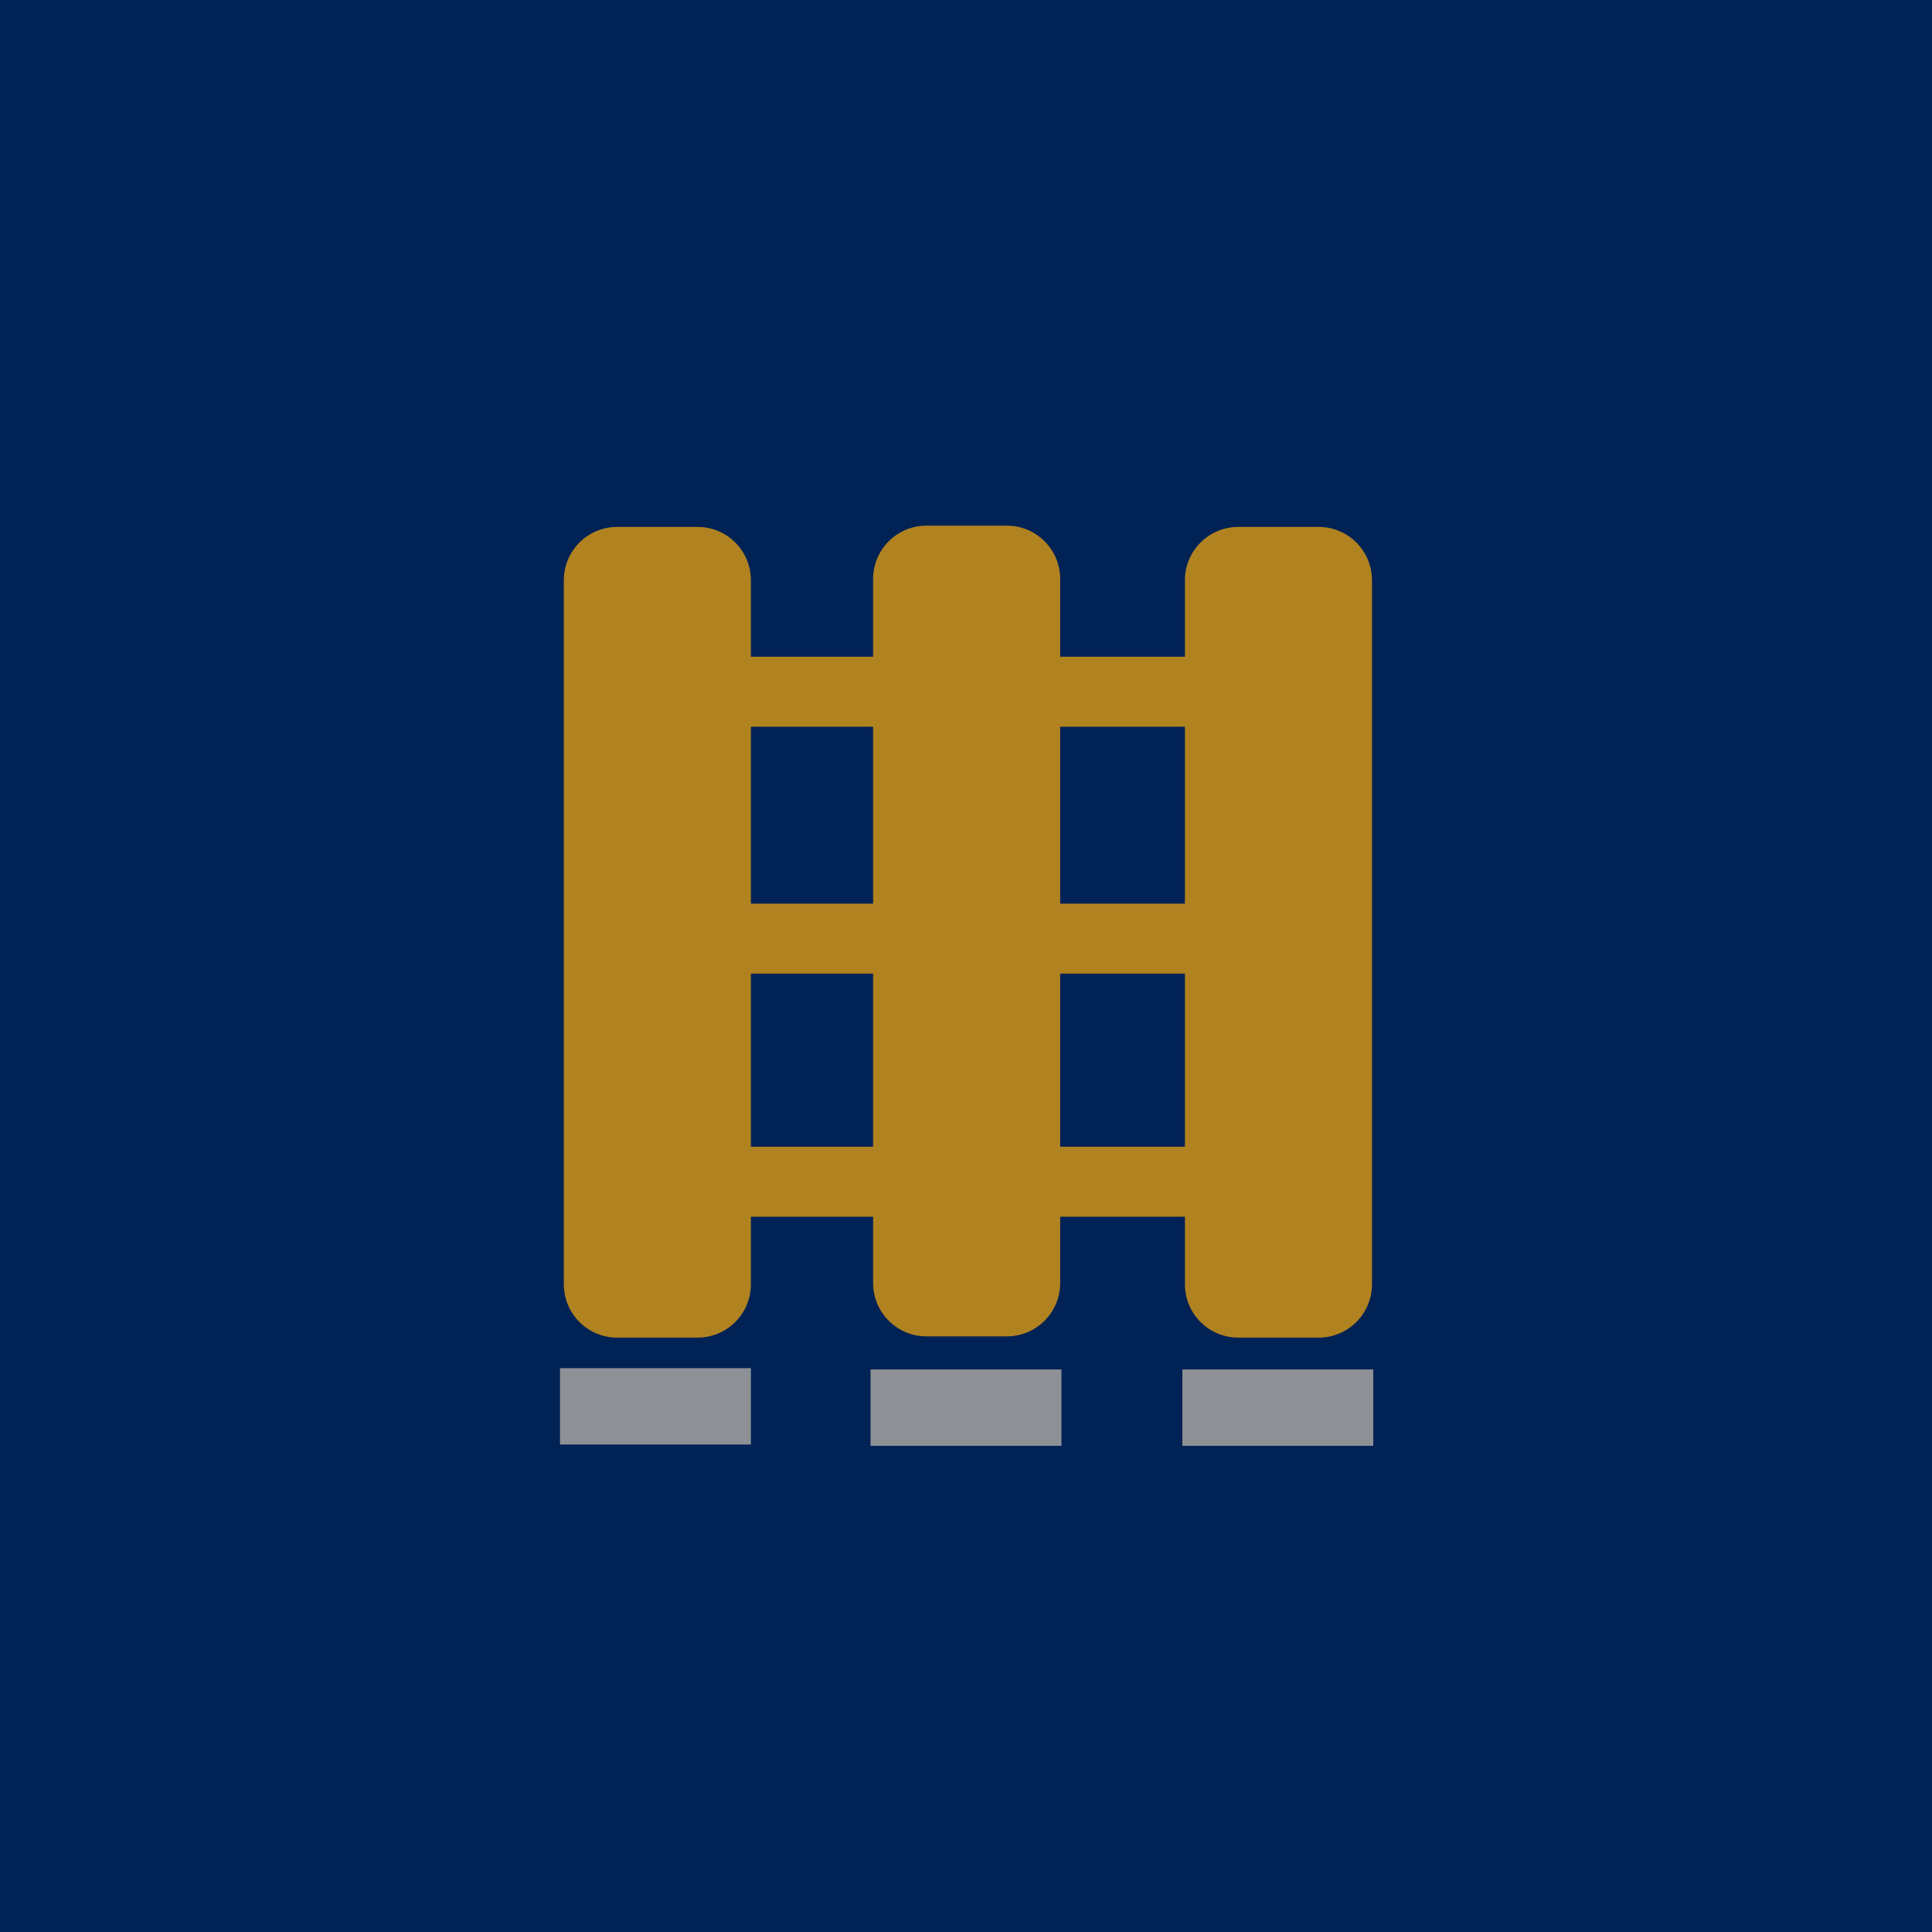
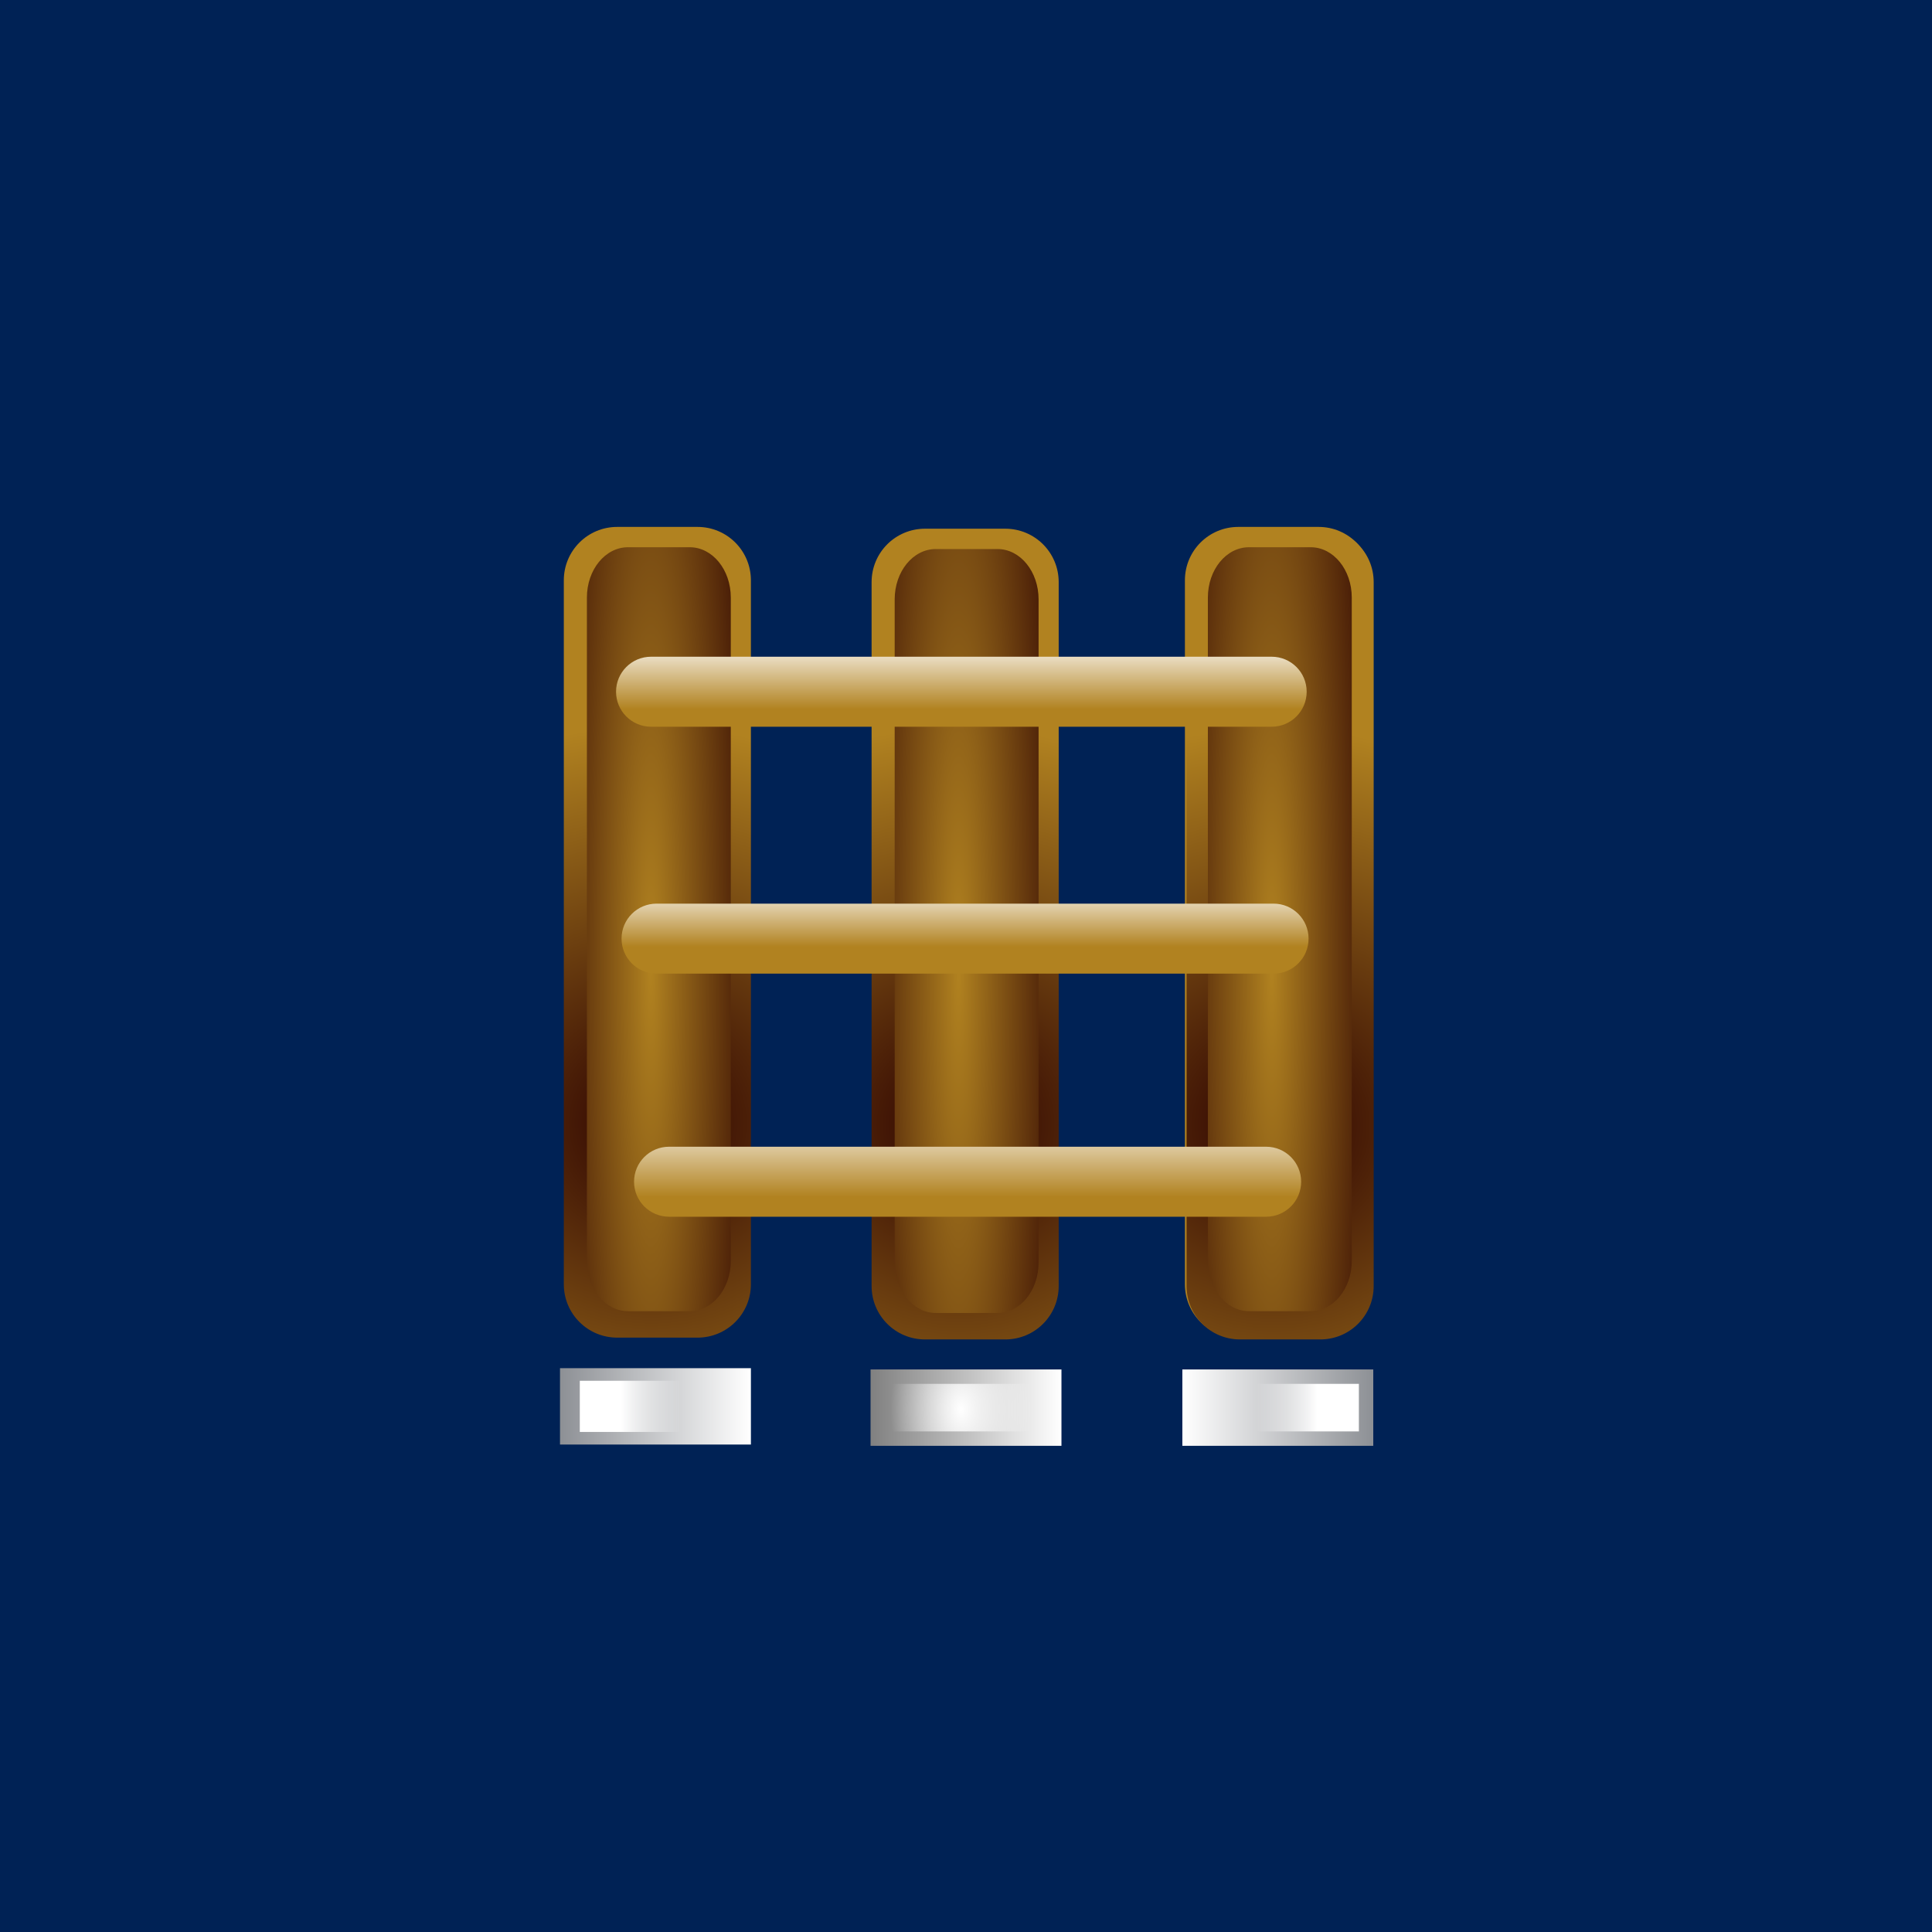
- <svg xmlns="http://www.w3.org/2000/svg" version="1.1" id="svg1" width="1024" height="1024" viewBox="0 0 1024 1024">
+ <svg xmlns="http://www.w3.org/2000/svg" xmlns:xlink="http://www.w3.org/1999/xlink" version="1.1" id="svg1" width="1024" height="1024" viewBox="0 0 1024 1024">
  <defs id="defs1">
-     </defs>
+     <linearGradient id="linearGradient59">
+       <stop style="stop-color:#8d9095;stop-opacity:1;" offset="0" id="stop59" />
+       <stop style="stop-color:#ffffff;stop-opacity:1;" offset="1" id="stop60" />
+     </linearGradient>
+     <linearGradient id="linearGradient57">
+       <stop style="stop-color:#ffffff;stop-opacity:1;" offset="0" id="stop58" />
+       <stop style="stop-color:#8d9095;stop-opacity:1;" offset="1" id="stop57" />
+     </linearGradient>
+     <linearGradient id="linearGradient55">
+       <stop style="stop-color:#808080;stop-opacity:1;" offset="0" id="stop55" />
+       <stop style="stop-color:#ffffff;stop-opacity:1;" offset="1" id="stop56" />
+     </linearGradient>
+     <linearGradient id="linearGradient50">
+       <stop style="stop-color:#b18220;stop-opacity:1" offset="0" id="stop50" />
+       <stop style="stop-color:#2b0000;stop-opacity:1;" offset="1" id="stop49" />
+     </linearGradient>
+     <linearGradient id="linearGradient46">
+       <stop style="stop-color:#ffffff;stop-opacity:1;" offset="0" id="stop46" />
+       <stop style="stop-color:#ffffff;stop-opacity:0;" offset="1" id="stop47" />
+     </linearGradient>
+     <linearGradient id="linearGradient41">
+       <stop style="stop-color:#ffffff;stop-opacity:1;" offset="0" id="stop41" />
+       <stop style="stop-color:#ffffff;stop-opacity:0;" offset="1" id="stop42" />
+     </linearGradient>
+     <linearGradient id="linearGradient39">
+       <stop style="stop-color:#ffffff;stop-opacity:1;" offset="0" id="stop39" />
+       <stop style="stop-color:#ffffff;stop-opacity:0;" offset="1" id="stop40" />
+     </linearGradient>
+     <linearGradient id="linearGradient25">
+       <stop style="stop-color:#2b0000;stop-opacity:1;" offset="0" id="stop25" />
+       <stop style="stop-color:#2b0000;stop-opacity:0;" offset="1" id="stop26" />
+     </linearGradient>
+     <linearGradient id="linearGradient17">
+       <stop style="stop-color:#2b0000;stop-opacity:1" offset="0" id="stop17" />
+       <stop style="stop-color:#b18220;stop-opacity:1" offset="1" id="stop18" />
+     </linearGradient>
+     <linearGradient id="linearGradient10">
+       <stop style="stop-color:#b18220;stop-opacity:1;" offset="0" id="stop10" />
+       <stop style="stop-color:#ffffff;stop-opacity:1" offset="1" id="stop11" />
+     </linearGradient>
+     <radialGradient xlink:href="#linearGradient17" id="radialGradient18" cx="422.245" cy="454.727" fx="422.245" fy="454.727" r="49.581" gradientTransform="matrix(-1.0476902e-6,4.25226,-4.333333,-1.0859251e-8,2315.826,-1200.206)" gradientUnits="userSpaceOnUse" />
+     <radialGradient xlink:href="#linearGradient17" id="radialGradient21" gradientUnits="userSpaceOnUse" gradientTransform="matrix(-1.0476902e-6,4.25226,-4.333333,-1.0859251e-8,2315.826,-1200.206)" cx="422.245" cy="454.727" fx="422.245" fy="454.727" r="49.581" />
+     <radialGradient xlink:href="#linearGradient17" id="radialGradient23" gradientUnits="userSpaceOnUse" gradientTransform="matrix(-1.0476902e-6,4.25226,-4.333333,-1.0859251e-8,2315.826,-1200.206)" cx="422.245" cy="454.727" fx="422.245" fy="454.727" r="49.581" />
+     <radialGradient xlink:href="#linearGradient25" id="radialGradient26" cx="320.54" cy="516.879" fx="320.54" fy="516.879" r="202.729" gradientTransform="matrix(0.3529305,0,0,1.008033,207.4118,-3.969397)" gradientUnits="userSpaceOnUse" />
+     <linearGradient xlink:href="#linearGradient10" id="linearGradient27" x1="510.384" y1="375.871" x2="510.384" y2="337.712" gradientUnits="userSpaceOnUse" />
+     <linearGradient xlink:href="#linearGradient10" id="linearGradient28" gradientUnits="userSpaceOnUse" x1="511.338" y1="501.798" x2="511.338" y2="466.5" />
+     <linearGradient xlink:href="#linearGradient10" id="linearGradient29" gradientUnits="userSpaceOnUse" x1="510.384" y1="634.402" x2="510.384" y2="587.657" />
+     <linearGradient xlink:href="#linearGradient39" id="linearGradient40" x1="329.126" y1="746.019" x2="360.608" y2="746.019" gradientUnits="userSpaceOnUse" />
+     <linearGradient xlink:href="#linearGradient41" id="linearGradient42" x1="698.32" y1="748.881" x2="665.884" y2="748.881" gradientUnits="userSpaceOnUse" />
+     <radialGradient xlink:href="#linearGradient46" id="radialGradient47" cx="509.43" cy="749.065" fx="509.43" fy="749.065" r="42.007" gradientTransform="matrix(0,-1.362614,0.8905413,0,-157.643,1441.129)" gradientUnits="userSpaceOnUse" />
+     <radialGradient xlink:href="#linearGradient50" id="radialGradient49" gradientUnits="userSpaceOnUse" gradientTransform="matrix(0.4079964,0,0,2.910751,186.2774,-985.5336)" cx="383.802" cy="515.875" fx="383.802" fy="515.875" r="202.729" />
+     <radialGradient xlink:href="#linearGradient50" id="radialGradient52" gradientUnits="userSpaceOnUse" gradientTransform="matrix(0.4079964,0,0,2.910751,186.2774,-985.5336)" cx="383.802" cy="515.875" fx="383.802" fy="515.875" r="202.729" />
+     <radialGradient xlink:href="#linearGradient50" id="radialGradient54" gradientUnits="userSpaceOnUse" gradientTransform="matrix(0.4079964,0,0,2.910751,186.2774,-985.5336)" cx="383.802" cy="515.875" fx="383.802" fy="515.875" r="202.729" />
+     <linearGradient xlink:href="#linearGradient55" id="linearGradient56" x1="461.407" y1="746.076" x2="562.593" y2="746.076" gradientUnits="userSpaceOnUse" />
+     <linearGradient xlink:href="#linearGradient57" id="linearGradient58" x1="626.677" y1="746.076" x2="727.863" y2="746.076" gradientUnits="userSpaceOnUse" />
+     <linearGradient xlink:href="#linearGradient59" id="linearGradient60" x1="296.812" y1="745.402" x2="397.998" y2="745.402" gradientUnits="userSpaceOnUse" />
+   </defs>
  <rect style="fill:#002255" id="rect2" width="1119.983" height="1094.225" x="-45.791" y="-22.896" ry="20.237" />
  <g id="layer1">
-     <path style="opacity:1;fill:#b18220;fill-opacity:1" id="rect1" width="99.162" height="429.702" x="298.835" y="279.273" d="m 327.167,279.273 h 42.498 c 15.696,0 28.332,12.636 28.332,28.332 v 373.038 c 0,15.696 -12.636,28.332 -28.332,28.332 h -42.498 c -15.696,0 -28.332,-12.636 -28.332,-28.332 V 307.605 c 0,-15.696 12.636,-28.332 28.332,-28.332 z" ry="28.332" />
+     <path style="opacity:1;fill:url(#radialGradient18);fill-opacity:1" id="rect1" width="99.162" height="429.702" x="298.835" y="279.273" d="m 327.167,279.273 h 42.498 c 15.696,0 28.332,12.636 28.332,28.332 v 373.038 c 0,15.696 -12.636,28.332 -28.332,28.332 h -42.498 c -15.696,0 -28.332,-12.636 -28.332,-28.332 V 307.605 c 0,-15.696 12.636,-28.332 28.332,-28.332 z" ry="28.332" />
+     <path style="opacity:1;fill:url(#radialGradient21);fill-opacity:1" id="path20" width="99.162" height="429.702" x="298.835" y="279.273" d="m 327.167,279.273 h 42.498 c 15.696,0 28.332,12.636 28.332,28.332 v 373.038 c 0,15.696 -12.636,28.332 -28.332,28.332 h -42.498 c -15.696,0 -28.332,-12.636 -28.332,-28.332 V 307.605 c 0,-15.696 12.636,-28.332 28.332,-28.332 z" ry="28.332" transform="translate(163.132,0.9539886)" />
    <path style="opacity:1;fill:#b18220;fill-opacity:1" id="path5" width="99.162" height="429.702" x="298.835" y="279.273" d="m 327.167,279.273 h 42.498 c 15.696,0 28.332,12.636 28.332,28.332 v 373.038 c 0,15.696 -12.636,28.332 -28.332,28.332 h -42.498 c -15.696,0 -28.332,-12.636 -28.332,-28.332 V 307.605 c 0,-15.696 12.636,-28.332 28.332,-28.332 z" ry="28.332" transform="translate(329.191)" />
-     <path style="opacity:1;fill:#b18220;fill-opacity:1" id="path6" width="99.162" height="429.702" x="298.835" y="279.273" d="m 327.167,279.273 h 42.498 c 15.696,0 28.332,12.636 28.332,28.332 v 373.038 c 0,15.696 -12.636,28.332 -28.332,28.332 h -42.498 c -15.696,0 -28.332,-12.636 -28.332,-28.332 V 307.605 c 0,-15.696 12.636,-28.332 28.332,-28.332 z" ry="28.332" transform="translate(163.921,-0.6745718)" />
+     <path style="opacity:1;fill:url(#radialGradient23);fill-opacity:1" id="path21" width="99.162" height="429.702" x="298.835" y="279.273" d="m 327.167,279.273 h 42.498 c 15.696,0 28.332,12.636 28.332,28.332 v 373.038 c 0,15.696 -12.636,28.332 -28.332,28.332 h -42.498 c -15.696,0 -28.332,-12.636 -28.332,-28.332 V 307.605 c 0,-15.696 12.636,-28.332 28.332,-28.332 z" ry="28.332" transform="translate(330.08,0.9539886)" />
+     <g id="g23" style="fill-opacity:1;fill:url(#radialGradient26)">
+       <path style="opacity:1;fill:url(#radialGradient49);fill-opacity:1" id="path3" width="99.162" height="429.702" x="298.835" y="279.273" d="m 327.167,279.273 h 42.498 c 15.696,0 28.332,12.636 28.332,28.332 v 373.038 c 0,15.696 -12.636,28.332 -28.332,28.332 h -42.498 c -15.696,0 -28.332,-12.636 -28.332,-28.332 V 307.605 c 0,-15.696 12.636,-28.332 28.332,-28.332 z" ry="28.332" transform="matrix(0.769108,0,0,0.942277,244.3675,27.84774)" />
+       <path style="opacity:1;fill:url(#radialGradient52);fill-opacity:1" id="path51" width="99.162" height="429.702" x="298.835" y="279.273" d="m 327.167,279.273 h 42.498 c 15.696,0 28.332,12.636 28.332,28.332 v 373.038 c 0,15.696 -12.636,28.332 -28.332,28.332 h -42.498 c -15.696,0 -28.332,-12.636 -28.332,-28.332 V 307.605 c 0,-15.696 12.636,-28.332 28.332,-28.332 z" ry="28.332" transform="matrix(0.769108,0,0,0.942277,81.23545,26.89375)" />
+       <path style="opacity:1;fill:url(#radialGradient54);fill-opacity:1" id="path53" width="99.162" height="429.702" x="298.835" y="279.273" d="m 327.167,279.273 h 42.498 c 15.696,0 28.332,12.636 28.332,28.332 v 373.038 c 0,15.696 -12.636,28.332 -28.332,28.332 h -42.498 c -15.696,0 -28.332,-12.636 -28.332,-28.332 V 307.605 c 0,-15.696 12.636,-28.332 28.332,-28.332 z" ry="28.332" transform="matrix(0.769108,0,0,0.942277,410.3615,26.89375)" />
+     </g>
  </g>
  <g id="layer2">
-     <rect style="opacity:1;fill:#b18220;fill-opacity:1;stroke-width:1.05" id="rect8" width="283.995" height="37.101" x="377.086" y="348.079" ry="18.551" />
-     <rect style="opacity:1;fill:#b18220;fill-opacity:1;stroke-width:1.037" id="rect9" width="277.249" height="37.101" x="377.086" y="607.789" ry="18.551" />
-     <rect style="opacity:1;fill:#b18220;fill-opacity:1;stroke-width:1.05" id="rect10" width="283.995" height="37.101" x="372.364" y="478.946" ry="18.551" />
+     <g id="g26" style="fill-opacity:1;fill:url(#linearGradient27)">
+       <rect style="opacity:1;fill:url(#linearGradient27);fill-opacity:1;stroke-width:1.192" id="rect8" width="366.038" height="37.101" x="326.524" y="348.079" ry="18.551" />
+       <rect style="opacity:1;fill:url(#linearGradient29);fill-opacity:1;stroke-width:1.171" id="rect9" width="353.568" height="37.101" x="336.064" y="607.789" ry="18.551" />
+       <rect style="opacity:1;fill:url(#linearGradient28);fill-opacity:1;stroke-width:1.189" id="rect10" width="364.13" height="37.101" x="329.434" y="478.946" ry="18.551" />
+     </g>
  </g>
  <g id="layer3">
-     <rect style="opacity:1;fill:#8d9095;fill-opacity:1" id="rect11" width="101.186" height="40.474" x="296.812" y="725.165" />
-     <rect style="opacity:1;fill:#8d9095;fill-opacity:1" id="rect12" width="101.186" height="40.474" x="626.677" y="725.839" />
-     <rect style="opacity:1;fill:#8d9095;fill-opacity:1" id="rect13" width="101.186" height="40.474" x="461.407" y="725.839" />
+     <rect style="opacity:1;fill:url(#linearGradient60);fill-opacity:1" id="rect11" width="101.186" height="40.474" x="296.812" y="725.165" />
+     <rect style="opacity:1;fill:url(#linearGradient58);fill-opacity:1" id="rect12" width="101.186" height="40.474" x="626.677" y="725.839" />
+     <rect style="opacity:1;fill:url(#linearGradient56);fill-opacity:1" id="rect13" width="101.186" height="40.474" x="461.407" y="725.839" />
+     <rect style="opacity:1;fill:url(#linearGradient40);fill-opacity:1;stroke-width:0.729" id="rect31" width="80.198" height="27.118" x="307.305" y="731.843" />
+     <rect style="opacity:1;fill:url(#radialGradient47);fill-opacity:1;stroke-width:0.719" id="rect32" width="84.014" height="25.21" x="469.993" y="733.471" />
+     <rect style="opacity:1;fill:url(#linearGradient42);fill-opacity:1;stroke-width:0.727" id="rect33" width="85.922" height="25.21" x="634.309" y="733.471" />
  </g>
</svg>
